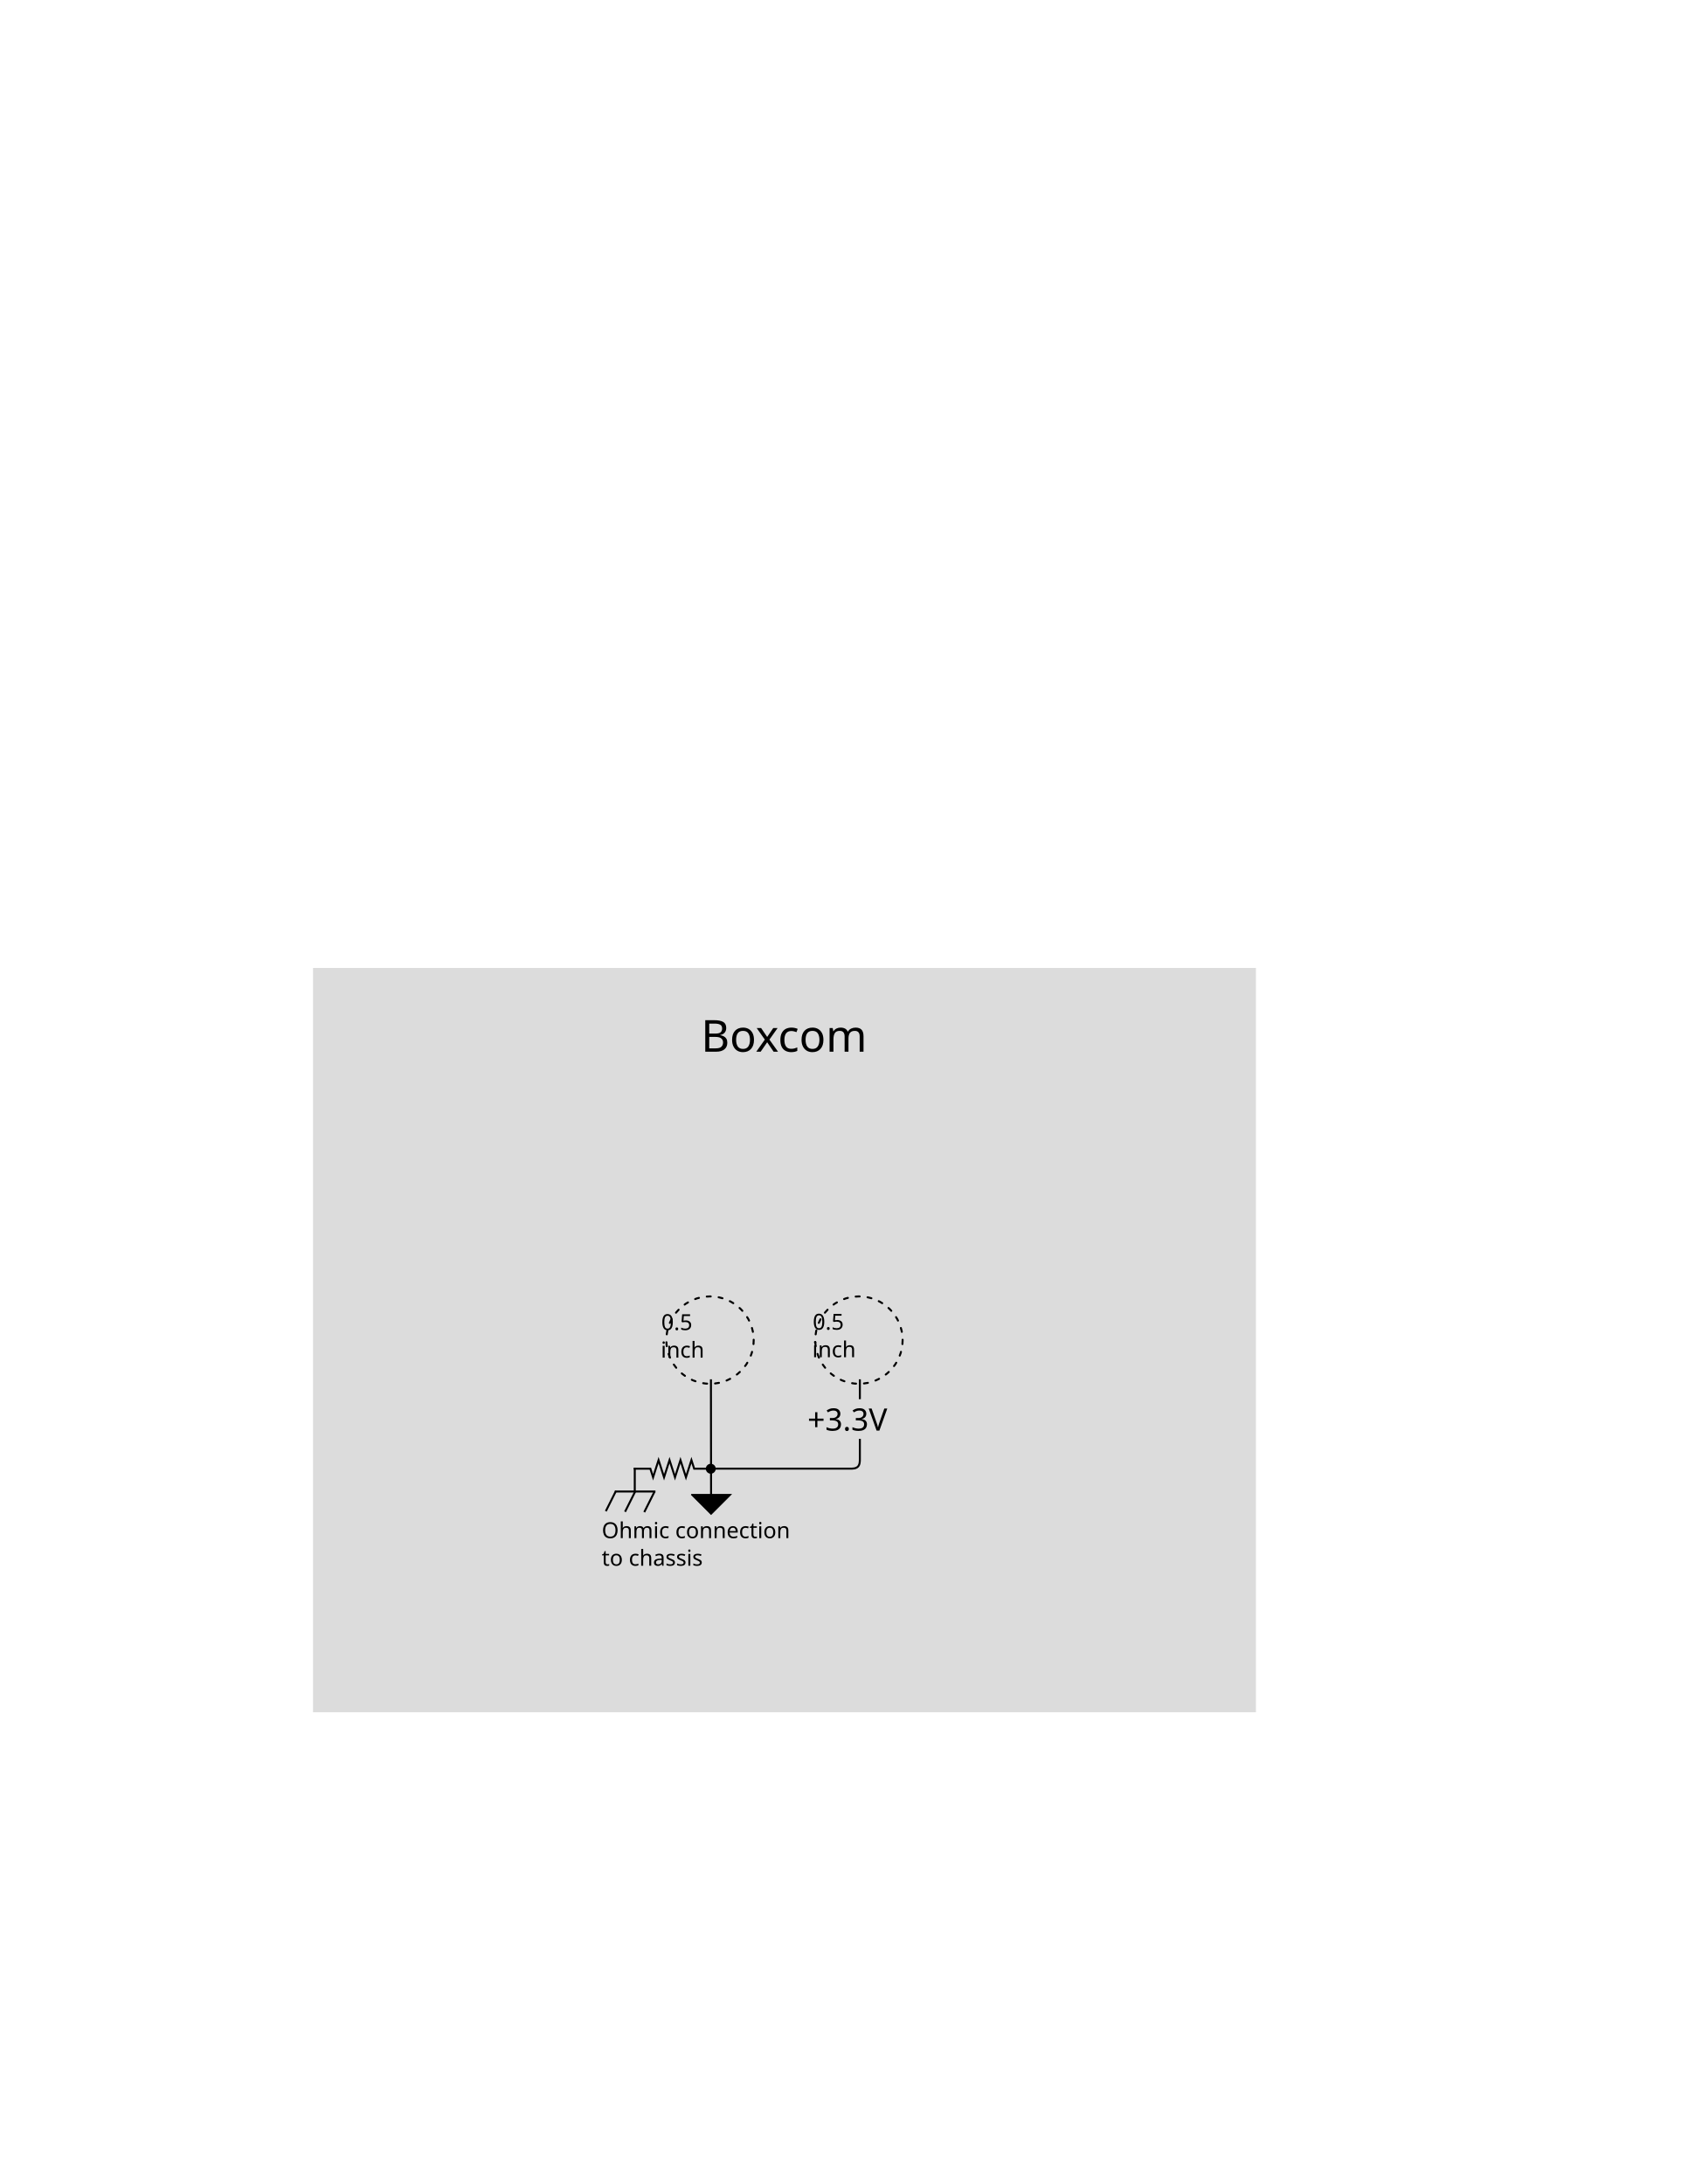
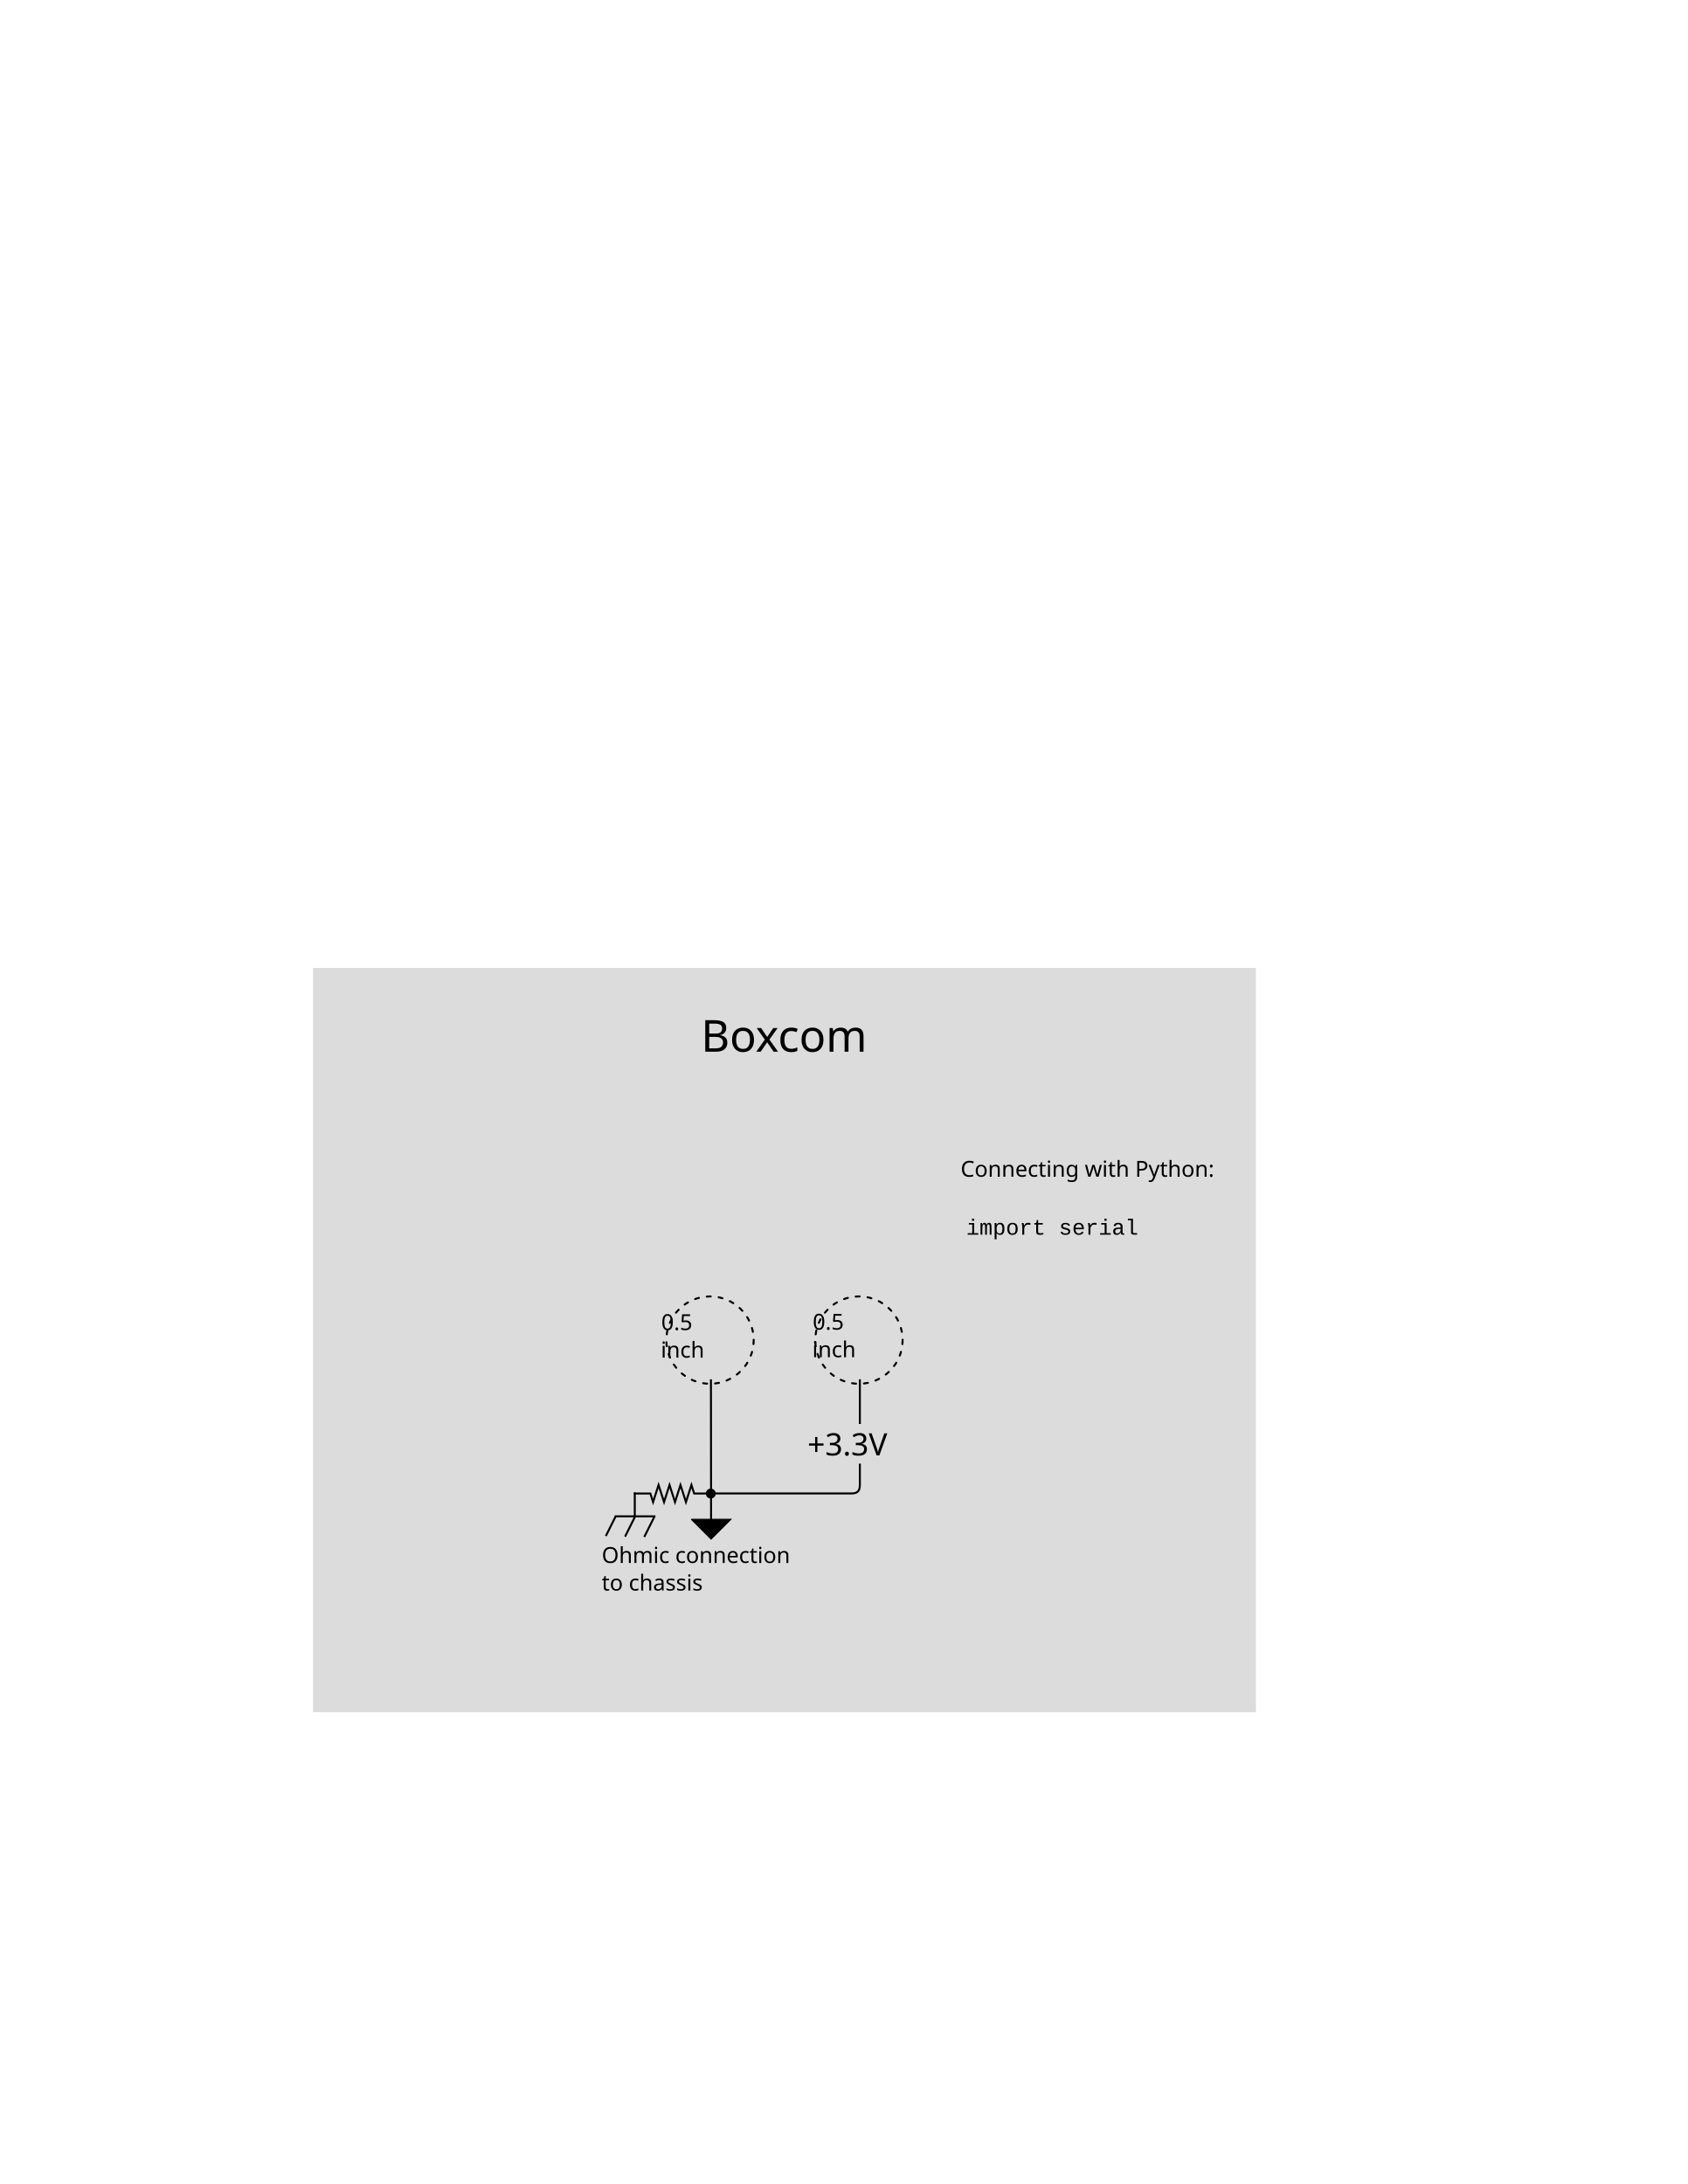
<svg xmlns="http://www.w3.org/2000/svg" xmlns:ns1="http://www.openswatchbook.org/uri/2009/osb" xmlns:xlink="http://www.w3.org/1999/xlink" width="765" height="990" id="svg2" version="1.1">
  <defs id="defs4">
    <linearGradient id="linearGradient3776" ns1:paint="gradient">
      <stop style="stop-color:#0000ff;stop-opacity:1;" offset="0" id="stop3778" />
      <stop style="stop-color:#0000ff;stop-opacity:0;" offset="1" id="stop3780" />
    </linearGradient>
    <marker style="overflow:visible" id="Arrow2Mend-1" refX="0" refY="0" orient="auto">
      <path transform="scale(-0.6,-0.6)" d="M 8.719,4.034 -2.207,0.016 8.719,-4.002 c -1.745,2.372 -1.735,5.617 -6e-7,8.035 z" style="fill-rule:evenodd;stroke-width:0.625;stroke-linejoin:round" id="path8747-3" />
    </marker>
    <marker style="overflow:visible" id="Arrow2Mstart-20" refX="0" refY="0" orient="auto">
      <path transform="scale(0.6,0.6)" d="M 8.719,4.034 -2.207,0.016 8.719,-4.002 c -1.745,2.372 -1.735,5.617 -6e-7,8.035 z" style="fill-rule:evenodd;stroke-width:0.625;stroke-linejoin:round" id="path8744-68" />
    </marker>
    <marker style="overflow:visible" id="Arrow2Mend-7" refX="0" refY="0" orient="auto">
      <path transform="scale(-0.6,-0.6)" d="M 8.719,4.034 -2.207,0.016 8.719,-4.002 c -1.745,2.372 -1.735,5.617 -6e-7,8.035 z" style="fill-rule:evenodd;stroke-width:0.625;stroke-linejoin:round" id="path8747-4" />
    </marker>
    <marker style="overflow:visible" id="Arrow2Mstart-62" refX="0" refY="0" orient="auto">
      <path transform="scale(0.6,0.6)" d="M 8.719,4.034 -2.207,0.016 8.719,-4.002 c -1.745,2.372 -1.735,5.617 -6e-7,8.035 z" style="fill-rule:evenodd;stroke-width:0.625;stroke-linejoin:round" id="path8744-38" />
    </marker>
    <marker style="overflow:visible" id="Arrow2Mend-49" refX="0" refY="0" orient="auto">
      <path transform="scale(-0.6,-0.6)" d="M 8.719,4.034 -2.207,0.016 8.719,-4.002 c -1.745,2.372 -1.735,5.617 -6e-7,8.035 z" style="fill-rule:evenodd;stroke-width:0.625;stroke-linejoin:round" id="path8747-8" />
    </marker>
    <marker style="overflow:visible" id="Arrow2Mstart-7" refX="0" refY="0" orient="auto">
      <path transform="scale(0.6,0.6)" d="M 8.719,4.034 -2.207,0.016 8.719,-4.002 c -1.745,2.372 -1.735,5.617 -6e-7,8.035 z" style="fill-rule:evenodd;stroke-width:0.625;stroke-linejoin:round" id="path8744-6" />
    </marker>
    <marker style="overflow:visible" id="Arrow2Mstart-2" refX="0" refY="0" orient="auto">
      <path transform="scale(0.6,0.6)" d="M 8.719,4.034 -2.207,0.016 8.719,-4.002 c -1.745,2.372 -1.735,5.617 -6e-7,8.035 z" style="fill-rule:evenodd;stroke-width:0.625;stroke-linejoin:round" id="path8744-7" />
    </marker>
    <marker style="overflow:visible" id="Arrow2Mend-9" refX="0" refY="0" orient="auto">
      <path transform="scale(-0.6,-0.6)" d="M 8.719,4.034 -2.207,0.016 8.719,-4.002 c -1.745,2.372 -1.735,5.617 -6e-7,8.035 z" style="fill-rule:evenodd;stroke-width:0.625;stroke-linejoin:round" id="path8747-73" />
    </marker>
    <marker style="overflow:visible" id="Arrow2Mstart-8" refX="0" refY="0" orient="auto">
      <path transform="scale(0.6,0.6)" d="M 8.719,4.034 -2.207,0.016 8.719,-4.002 c -1.745,2.372 -1.735,5.617 -6e-7,8.035 z" style="fill-rule:evenodd;stroke-width:0.625;stroke-linejoin:round" id="path8744-94" />
    </marker>
    <marker style="overflow:visible" id="Arrow2Mend-4" refX="0" refY="0" orient="auto">
      <path transform="scale(-0.6,-0.6)" d="M 8.719,4.034 -2.207,0.016 8.719,-4.002 c -1.745,2.372 -1.735,5.617 -6e-7,8.035 z" style="fill-rule:evenodd;stroke-width:0.625;stroke-linejoin:round" id="path8747-0" />
    </marker>
    <marker style="overflow:visible" id="Arrow2Mstart-6" refX="0" refY="0" orient="auto">
      <path transform="scale(0.6,0.6)" d="M 8.719,4.034 -2.207,0.016 8.719,-4.002 c -1.745,2.372 -1.735,5.617 -6e-7,8.035 z" style="fill-rule:evenodd;stroke-width:0.625;stroke-linejoin:round" id="path8744-9" />
    </marker>
    <marker style="overflow:visible" id="Arrow2Mend-2" refX="0" refY="0" orient="auto">
      <path transform="scale(-0.6,-0.6)" d="M 8.719,4.034 -2.207,0.016 8.719,-4.002 c -1.745,2.372 -1.735,5.617 -6e-7,8.035 z" style="fill-rule:evenodd;stroke-width:0.625;stroke-linejoin:round" id="path8747-9" />
    </marker>
    <marker style="overflow:visible" id="Arrow2Mstart-19" refX="0" refY="0" orient="auto">
      <path transform="scale(0.6,0.6)" d="M 8.719,4.034 -2.207,0.016 8.719,-4.002 c -1.745,2.372 -1.735,5.617 -6e-7,8.035 z" style="fill-rule:evenodd;stroke-width:0.625;stroke-linejoin:round" id="path8744-3" />
    </marker>
    <marker style="overflow:visible" id="Arrow2Mend-0" refX="0" refY="0" orient="auto">
      <path transform="scale(-0.6,-0.6)" d="M 8.719,4.034 -2.207,0.016 8.719,-4.002 c -1.745,2.372 -1.735,5.617 -6e-7,8.035 z" style="fill-rule:evenodd;stroke-width:0.625;stroke-linejoin:round" id="path8747-7" />
    </marker>
    <marker style="overflow:visible" id="Arrow2Mstart-1" refX="0" refY="0" orient="auto">
      <path transform="scale(0.6,0.6)" d="M 8.719,4.034 -2.207,0.016 8.719,-4.002 c -1.745,2.372 -1.735,5.617 -6e-7,8.035 z" style="fill-rule:evenodd;stroke-width:0.625;stroke-linejoin:round" id="path8744-4" />
    </marker>
    <linearGradient id="linearGradient3776-2" ns1:paint="gradient">
      <stop style="stop-color:#0000ff;stop-opacity:1;" offset="0" id="stop3778-4" />
      <stop style="stop-color:#0000ff;stop-opacity:0;" offset="1" id="stop3780-154" />
    </linearGradient>
    <linearGradient id="linearGradient3776-3" ns1:paint="gradient">
      <stop style="stop-color:#0000ff;stop-opacity:1;" offset="0" id="stop3778-2" />
      <stop style="stop-color:#0000ff;stop-opacity:0;" offset="1" id="stop3780-15" />
    </linearGradient>
    <linearGradient ns1:paint="gradient" id="linearGradient3776-8">
      <stop id="stop3778-6" offset="0" style="stop-color:#0000ff;stop-opacity:1;" />
      <stop id="stop3780-4" offset="1" style="stop-color:#0000ff;stop-opacity:0;" />
    </linearGradient>
    <linearGradient ns1:paint="gradient" id="linearGradient3776-6">
      <stop id="stop3778-1" offset="0" style="stop-color:#0000ff;stop-opacity:1;" />
      <stop id="stop3780-1-1" offset="1" style="stop-color:#0000ff;stop-opacity:0;" />
    </linearGradient>
    <linearGradient id="linearGradient4525">
      <stop id="stop4549" offset="0" style="stop-color:#e5e5e5;stop-opacity:0.81;" />
      <stop style="stop-color:#e5e5e5;stop-opacity:0.714;" offset="0.008" id="stop4563" />
      <stop style="stop-color:#e5e5e5;stop-opacity:0.714;" offset="0.016" id="stop4561" />
      <stop style="stop-color:#e5e5e5;stop-opacity:0.71;" offset="0.031" id="stop4559" />
      <stop style="stop-color:#e5e5e5;stop-opacity:0.702;" offset="0.062" id="stop4557" />
      <stop id="stop4547" offset="0.125" style="stop-color:#e5e5e5;stop-opacity:0.686;" />
      <stop id="stop4545" offset="0.25" style="stop-color:#e5e5e5;stop-opacity:0.624;" />
      <stop style="stop-color:#e5e5e5;stop-opacity:0.498;" offset="0.5" id="stop4533" />
      <stop id="stop4543" offset="0.75" style="stop-color:#e5e5e5;stop-opacity:0.247;" />
      <stop style="stop-color:#e5e5e5;stop-opacity:0.122;" offset="0.875" id="stop4555" />
      <stop id="stop4529" offset="1" style="stop-color:#e5e5e5;stop-opacity:0;" />
    </linearGradient>
    <linearGradient id="linearGradient4573">
      <stop id="stop4575" offset="0" style="stop-color:#000000;stop-opacity:1;" />
      <stop id="stop4577" offset="1" style="stop-color:#000000;stop-opacity:0;" />
    </linearGradient>
    <linearGradient id="linearGradient4581">
      <stop id="stop4583" offset="0" style="stop-color:#000000;stop-opacity:1;" />
      <stop style="stop-color:#aeaeae;stop-opacity:1;" offset="0.5" id="stop4603" />
      <stop id="stop4585" offset="1" style="stop-color:#000000;stop-opacity:0;" />
    </linearGradient>
    <linearGradient id="linearGradient4573-6">
      <stop id="stop4575-7" offset="0" style="stop-color:#000000;stop-opacity:1;" />
      <stop id="stop4577-1" offset="1" style="stop-color:#000000;stop-opacity:0;" />
    </linearGradient>
    <linearGradient id="linearGradient6032">
      <stop id="stop6034" offset="0" style="stop-color:#000000;stop-opacity:1;" />
      <stop id="stop6036" offset="1" style="stop-color:#000000;stop-opacity:0;" />
    </linearGradient>
    <linearGradient id="linearGradient4573-7">
      <stop id="stop4575-2" offset="0" style="stop-color:#000000;stop-opacity:1;" />
      <stop id="stop4577-13" offset="1" style="stop-color:#000000;stop-opacity:0;" />
    </linearGradient>
    <linearGradient id="linearGradient6089">
      <stop id="stop6091" offset="0" style="stop-color:#000000;stop-opacity:1;" />
      <stop id="stop6093" offset="1" style="stop-color:#000000;stop-opacity:0;" />
    </linearGradient>
    <linearGradient xlink:href="#linearGradient4573" id="linearGradient6143" gradientUnits="userSpaceOnUse" gradientTransform="translate(0.1630449,-9.236877)" spreadMethod="reflect" x1="292.421" y1="681.497" x2="314.922" y2="681.497" />
    <linearGradient xlink:href="#linearGradient4573" id="linearGradient6145" gradientUnits="userSpaceOnUse" gradientTransform="matrix(0.1975479,0,0,5.064887,599.1358,-3617.191)" x1="292.425" y1="654.182" x2="314.95" y2="654.182" />
    <linearGradient xlink:href="#linearGradient4573-7" id="linearGradient6147" gradientUnits="userSpaceOnUse" gradientTransform="translate(0.1630449,-9.236877)" spreadMethod="reflect" x1="292.421" y1="681.497" x2="314.922" y2="681.497" />
    <linearGradient xlink:href="#linearGradient4573-7" id="linearGradient6149" gradientUnits="userSpaceOnUse" gradientTransform="matrix(0.1975479,0,0,5.064887,599.1358,-3617.191)" x1="292.425" y1="654.182" x2="314.95" y2="654.182" />
    <linearGradient ns1:paint="gradient" id="linearGradient3776-4">
      <stop id="stop3778-9" offset="0" style="stop-color:#0000ff;stop-opacity:1;" />
      <stop id="stop3780-47" offset="1" style="stop-color:#0000ff;stop-opacity:0;" />
    </linearGradient>
    <linearGradient id="linearGradient3776-0" ns1:paint="gradient">
      <stop style="stop-color:#0000ff;stop-opacity:1;" offset="0" id="stop3778-3" />
      <stop style="stop-color:#0000ff;stop-opacity:0;" offset="1" id="stop3780-8" />
    </linearGradient>
    <linearGradient ns1:paint="gradient" id="linearGradient3776-1">
      <stop id="stop3778-7" offset="0" style="stop-color:#0000ff;stop-opacity:1;" />
      <stop id="stop3780-1" offset="1" style="stop-color:#0000ff;stop-opacity:0;" />
    </linearGradient>
    <linearGradient ns1:paint="gradient" id="linearGradient3776-37">
      <stop id="stop3778-21" offset="0" style="stop-color:#0000ff;stop-opacity:1;" />
      <stop id="stop3780-2" offset="1" style="stop-color:#0000ff;stop-opacity:0;" />
    </linearGradient>
    <marker style="overflow:visible" id="Arrow2Mstart" refX="0" refY="0" orient="auto">
      <path transform="scale(0.6,0.6)" d="M 8.719,4.034 -2.207,0.016 8.719,-4.002 c -1.745,2.372 -1.735,5.617 -6e-7,8.035 z" style="fill-rule:evenodd;stroke-width:0.625;stroke-linejoin:round" id="path8744" />
    </marker>
    <marker style="overflow:visible" id="Arrow1Lstart" refX="0" refY="0" orient="auto">
      <path transform="matrix(0.8,0,0,0.8,10,0)" style="fill-rule:evenodd;stroke:#000000;stroke-width:1pt" d="M 0,0 5,-5 -12.5,0 5,5 0,0 z" id="path8720" />
    </marker>
    <marker style="overflow:visible" id="Arrow2Sstart" refX="0" refY="0" orient="auto">
      <path transform="matrix(0.3,0,0,0.3,-0.69,0)" d="M 8.719,4.034 -2.207,0.016 8.719,-4.002 c -1.745,2.372 -1.735,5.617 -6e-7,8.035 z" style="fill-rule:evenodd;stroke-width:0.625;stroke-linejoin:round" id="path8750" />
    </marker>
    <marker style="overflow:visible" id="Arrow2Mend" refX="0" refY="0" orient="auto">
      <path transform="scale(-0.6,-0.6)" d="M 8.719,4.034 -2.207,0.016 8.719,-4.002 c -1.745,2.372 -1.735,5.617 -6e-7,8.035 z" style="fill-rule:evenodd;stroke-width:0.625;stroke-linejoin:round" id="path8747" />
    </marker>
    <marker style="overflow:visible" id="Arrow2Mend-1-0" refX="0" refY="0" orient="auto">
      <path transform="scale(-0.6,-0.6)" d="M 8.719,4.034 -2.207,0.016 8.719,-4.002 c -1.745,2.372 -1.735,5.617 -6e-7,8.035 z" style="fill-rule:evenodd;stroke-width:0.625;stroke-linejoin:round" id="path8747-3-4" />
    </marker>
    <marker style="overflow:visible" id="Arrow2Mstart-20-6" refX="0" refY="0" orient="auto">
      <path transform="scale(0.6,0.6)" d="M 8.719,4.034 -2.207,0.016 8.719,-4.002 c -1.745,2.372 -1.735,5.617 -6e-7,8.035 z" style="fill-rule:evenodd;stroke-width:0.625;stroke-linejoin:round" id="path8744-68-6" />
    </marker>
    <marker style="overflow:visible" id="Arrow2Mend-7-9" refX="0" refY="0" orient="auto">
      <path transform="scale(-0.6,-0.6)" d="M 8.719,4.034 -2.207,0.016 8.719,-4.002 c -1.745,2.372 -1.735,5.617 -6e-7,8.035 z" style="fill-rule:evenodd;stroke-width:0.625;stroke-linejoin:round" id="path8747-4-8" />
    </marker>
    <marker style="overflow:visible" id="Arrow2Mstart-62-2" refX="0" refY="0" orient="auto">
      <path transform="scale(0.6,0.6)" d="M 8.719,4.034 -2.207,0.016 8.719,-4.002 c -1.745,2.372 -1.735,5.617 -6e-7,8.035 z" style="fill-rule:evenodd;stroke-width:0.625;stroke-linejoin:round" id="path8744-38-6" />
    </marker>
    <marker style="overflow:visible" id="Arrow2Mend-49-9" refX="0" refY="0" orient="auto">
      <path transform="scale(-0.6,-0.6)" d="M 8.719,4.034 -2.207,0.016 8.719,-4.002 c -1.745,2.372 -1.735,5.617 -6e-7,8.035 z" style="fill-rule:evenodd;stroke-width:0.625;stroke-linejoin:round" id="path8747-8-2" />
    </marker>
    <marker style="overflow:visible" id="Arrow2Mstart-7-6" refX="0" refY="0" orient="auto">
      <path transform="scale(0.6,0.6)" d="M 8.719,4.034 -2.207,0.016 8.719,-4.002 c -1.745,2.372 -1.735,5.617 -6e-7,8.035 z" style="fill-rule:evenodd;stroke-width:0.625;stroke-linejoin:round" id="path8744-6-7" />
    </marker>
    <marker style="overflow:visible" id="Arrow2Mstart-2-5" refX="0" refY="0" orient="auto">
      <path transform="scale(0.6,0.6)" d="M 8.719,4.034 -2.207,0.016 8.719,-4.002 c -1.745,2.372 -1.735,5.617 -6e-7,8.035 z" style="fill-rule:evenodd;stroke-width:0.625;stroke-linejoin:round" id="path8744-7-9" />
    </marker>
    <marker style="overflow:visible" id="Arrow2Mend-9-7" refX="0" refY="0" orient="auto">
      <path transform="scale(-0.6,-0.6)" d="M 8.719,4.034 -2.207,0.016 8.719,-4.002 c -1.745,2.372 -1.735,5.617 -6e-7,8.035 z" style="fill-rule:evenodd;stroke-width:0.625;stroke-linejoin:round" id="path8747-73-3" />
    </marker>
    <marker style="overflow:visible" id="Arrow2Mstart-8-8" refX="0" refY="0" orient="auto">
      <path transform="scale(0.6,0.6)" d="M 8.719,4.034 -2.207,0.016 8.719,-4.002 c -1.745,2.372 -1.735,5.617 -6e-7,8.035 z" style="fill-rule:evenodd;stroke-width:0.625;stroke-linejoin:round" id="path8744-94-2" />
    </marker>
    <marker style="overflow:visible" id="Arrow2Mend-4-2" refX="0" refY="0" orient="auto">
      <path transform="scale(-0.6,-0.6)" d="M 8.719,4.034 -2.207,0.016 8.719,-4.002 c -1.745,2.372 -1.735,5.617 -6e-7,8.035 z" style="fill-rule:evenodd;stroke-width:0.625;stroke-linejoin:round" id="path8747-0-5" />
    </marker>
    <marker style="overflow:visible" id="Arrow2Mstart-6-0" refX="0" refY="0" orient="auto">
      <path transform="scale(0.6,0.6)" d="M 8.719,4.034 -2.207,0.016 8.719,-4.002 c -1.745,2.372 -1.735,5.617 -6e-7,8.035 z" style="fill-rule:evenodd;stroke-width:0.625;stroke-linejoin:round" id="path8744-9-6" />
    </marker>
    <marker style="overflow:visible" id="Arrow2Mend-2-3" refX="0" refY="0" orient="auto">
      <path transform="scale(-0.6,-0.6)" d="M 8.719,4.034 -2.207,0.016 8.719,-4.002 c -1.745,2.372 -1.735,5.617 -6e-7,8.035 z" style="fill-rule:evenodd;stroke-width:0.625;stroke-linejoin:round" id="path8747-9-4" />
    </marker>
    <marker style="overflow:visible" id="Arrow2Mstart-19-2" refX="0" refY="0" orient="auto">
      <path transform="scale(0.6,0.6)" d="M 8.719,4.034 -2.207,0.016 8.719,-4.002 c -1.745,2.372 -1.735,5.617 -6e-7,8.035 z" style="fill-rule:evenodd;stroke-width:0.625;stroke-linejoin:round" id="path8744-3-8" />
    </marker>
    <marker style="overflow:visible" id="Arrow2Mend-0-0" refX="0" refY="0" orient="auto">
      <path transform="scale(-0.6,-0.6)" d="M 8.719,4.034 -2.207,0.016 8.719,-4.002 c -1.745,2.372 -1.735,5.617 -6e-7,8.035 z" style="fill-rule:evenodd;stroke-width:0.625;stroke-linejoin:round" id="path8747-7-9" />
    </marker>
    <marker style="overflow:visible" id="Arrow2Mstart-1-8" refX="0" refY="0" orient="auto">
      <path transform="scale(0.6,0.6)" d="M 8.719,4.034 -2.207,0.016 8.719,-4.002 c -1.745,2.372 -1.735,5.617 -6e-7,8.035 z" style="fill-rule:evenodd;stroke-width:0.625;stroke-linejoin:round" id="path8744-4-0" />
    </marker>
    <linearGradient id="linearGradient3776-2-3" ns1:paint="gradient">
      <stop style="stop-color:#0000ff;stop-opacity:1;" offset="0" id="stop3778-4-4" />
      <stop style="stop-color:#0000ff;stop-opacity:0;" offset="1" id="stop3780-154-5" />
    </linearGradient>
    <linearGradient id="linearGradient3776-3-3" ns1:paint="gradient">
      <stop style="stop-color:#0000ff;stop-opacity:1;" offset="0" id="stop3778-2-9" />
      <stop style="stop-color:#0000ff;stop-opacity:0;" offset="1" id="stop3780-15-7" />
    </linearGradient>
    <linearGradient ns1:paint="gradient" id="linearGradient3776-8-2">
      <stop id="stop3778-6-5" offset="0" style="stop-color:#0000ff;stop-opacity:1;" />
      <stop id="stop3780-4-2" offset="1" style="stop-color:#0000ff;stop-opacity:0;" />
    </linearGradient>
    <linearGradient ns1:paint="gradient" id="linearGradient3776-6-3">
      <stop id="stop3778-1-4" offset="0" style="stop-color:#0000ff;stop-opacity:1;" />
      <stop id="stop3780-1-1-3" offset="1" style="stop-color:#0000ff;stop-opacity:0;" />
    </linearGradient>
    <linearGradient id="linearGradient4525-1">
      <stop id="stop4549-1" offset="0" style="stop-color:#e5e5e5;stop-opacity:0.81;" />
      <stop style="stop-color:#e5e5e5;stop-opacity:0.714;" offset="0.008" id="stop4563-4" />
      <stop style="stop-color:#e5e5e5;stop-opacity:0.714;" offset="0.016" id="stop4561-0" />
      <stop style="stop-color:#e5e5e5;stop-opacity:0.71;" offset="0.031" id="stop4559-5" />
      <stop style="stop-color:#e5e5e5;stop-opacity:0.702;" offset="0.062" id="stop4557-5" />
      <stop id="stop4547-2" offset="0.125" style="stop-color:#e5e5e5;stop-opacity:0.686;" />
      <stop id="stop4545-9" offset="0.25" style="stop-color:#e5e5e5;stop-opacity:0.624;" />
      <stop style="stop-color:#e5e5e5;stop-opacity:0.498;" offset="0.5" id="stop4533-0" />
      <stop id="stop4543-3" offset="0.75" style="stop-color:#e5e5e5;stop-opacity:0.247;" />
      <stop style="stop-color:#e5e5e5;stop-opacity:0.122;" offset="0.875" id="stop4555-8" />
      <stop id="stop4529-9" offset="1" style="stop-color:#e5e5e5;stop-opacity:0;" />
    </linearGradient>
    <linearGradient id="linearGradient4573-3">
      <stop id="stop4575-5" offset="0" style="stop-color:#000000;stop-opacity:1;" />
      <stop id="stop4577-3" offset="1" style="stop-color:#000000;stop-opacity:0;" />
    </linearGradient>
    <linearGradient id="linearGradient4581-3">
      <stop id="stop4583-3" offset="0" style="stop-color:#000000;stop-opacity:1;" />
      <stop style="stop-color:#aeaeae;stop-opacity:1;" offset="0.5" id="stop4603-7" />
      <stop id="stop4585-6" offset="1" style="stop-color:#000000;stop-opacity:0;" />
    </linearGradient>
    <linearGradient id="linearGradient4573-6-9">
      <stop id="stop4575-7-1" offset="0" style="stop-color:#000000;stop-opacity:1;" />
      <stop id="stop4577-1-1" offset="1" style="stop-color:#000000;stop-opacity:0;" />
    </linearGradient>
    <linearGradient id="linearGradient6032-5">
      <stop id="stop6034-3" offset="0" style="stop-color:#000000;stop-opacity:1;" />
      <stop id="stop6036-9" offset="1" style="stop-color:#000000;stop-opacity:0;" />
    </linearGradient>
    <linearGradient id="linearGradient4573-7-1">
      <stop id="stop4575-2-8" offset="0" style="stop-color:#000000;stop-opacity:1;" />
      <stop id="stop4577-13-9" offset="1" style="stop-color:#000000;stop-opacity:0;" />
    </linearGradient>
    <linearGradient id="linearGradient6089-0">
      <stop id="stop6091-6" offset="0" style="stop-color:#000000;stop-opacity:1;" />
      <stop id="stop6093-4" offset="1" style="stop-color:#000000;stop-opacity:0;" />
    </linearGradient>
    <linearGradient xlink:href="#linearGradient4573-3" id="linearGradient6143-9" gradientUnits="userSpaceOnUse" gradientTransform="translate(0.1630449,-9.236877)" spreadMethod="reflect" x1="292.421" y1="681.497" x2="314.922" y2="681.497" />
    <linearGradient xlink:href="#linearGradient4573-3" id="linearGradient6145-7" gradientUnits="userSpaceOnUse" gradientTransform="matrix(0.1975479,0,0,5.064887,599.1358,-3617.191)" x1="292.425" y1="654.182" x2="314.95" y2="654.182" />
    <linearGradient xlink:href="#linearGradient4573-7-1" id="linearGradient6147-1" gradientUnits="userSpaceOnUse" gradientTransform="translate(0.1630449,-9.236877)" spreadMethod="reflect" x1="292.421" y1="681.497" x2="314.922" y2="681.497" />
    <linearGradient xlink:href="#linearGradient4573-7-1" id="linearGradient6149-3" gradientUnits="userSpaceOnUse" gradientTransform="matrix(0.1975479,0,0,5.064887,599.1358,-3617.191)" x1="292.425" y1="654.182" x2="314.95" y2="654.182" />
    <linearGradient ns1:paint="gradient" id="linearGradient3776-4-1">
      <stop id="stop3778-9-0" offset="0" style="stop-color:#0000ff;stop-opacity:1;" />
      <stop id="stop3780-47-0" offset="1" style="stop-color:#0000ff;stop-opacity:0;" />
    </linearGradient>
    <linearGradient id="linearGradient3776-0-1" ns1:paint="gradient">
      <stop style="stop-color:#0000ff;stop-opacity:1;" offset="0" id="stop3778-3-0" />
      <stop style="stop-color:#0000ff;stop-opacity:0;" offset="1" id="stop3780-8-6" />
    </linearGradient>
    <linearGradient ns1:paint="gradient" id="linearGradient3776-1-7">
      <stop id="stop3778-7-3" offset="0" style="stop-color:#0000ff;stop-opacity:1;" />
      <stop id="stop3780-1-8" offset="1" style="stop-color:#0000ff;stop-opacity:0;" />
    </linearGradient>
    <linearGradient ns1:paint="gradient" id="linearGradient3776-47">
      <stop id="stop3778-65" offset="0" style="stop-color:#0000ff;stop-opacity:1;" />
      <stop id="stop3780-10" offset="1" style="stop-color:#0000ff;stop-opacity:0;" />
    </linearGradient>
    <marker style="overflow:visible" id="Arrow2Mstart-0" refX="0" refY="0" orient="auto">
      <path transform="scale(0.6,0.6)" d="M 8.719,4.034 -2.207,0.016 8.719,-4.002 c -1.745,2.372 -1.735,5.617 -6e-7,8.035 z" style="fill-rule:evenodd;stroke-width:0.625;stroke-linejoin:round" id="path8744-1" />
    </marker>
    <marker style="overflow:visible" id="Arrow1Lstart-8" refX="0" refY="0" orient="auto">
      <path transform="matrix(0.8,0,0,0.8,10,0)" style="fill-rule:evenodd;stroke:#000000;stroke-width:1pt" d="M 0,0 5,-5 -12.5,0 5,5 0,0 z" id="path8720-0" />
    </marker>
    <marker style="overflow:visible" id="Arrow2Sstart-5" refX="0" refY="0" orient="auto">
      <path transform="matrix(0.3,0,0,0.3,-0.69,0)" d="M 8.719,4.034 -2.207,0.016 8.719,-4.002 c -1.745,2.372 -1.735,5.617 -6e-7,8.035 z" style="fill-rule:evenodd;stroke-width:0.625;stroke-linejoin:round" id="path8750-1" />
    </marker>
    <marker style="overflow:visible" id="Arrow2Mend-8" refX="0" refY="0" orient="auto">
      <path transform="scale(-0.6,-0.6)" d="M 8.719,4.034 -2.207,0.016 8.719,-4.002 c -1.745,2.372 -1.735,5.617 -6e-7,8.035 z" style="fill-rule:evenodd;stroke-width:0.625;stroke-linejoin:round" id="path8747-32" />
    </marker>
    <marker orient="auto" refY="0" refX="0" id="Arrow2Mstart-5" style="overflow:visible">
      <path id="path8744-70" style="fill-rule:evenodd;stroke-width:0.625;stroke-linejoin:round" d="M 8.719,4.034 -2.207,0.016 8.719,-4.002 c -1.745,2.372 -1.735,5.617 -6e-7,8.035 z" transform="scale(0.6,0.6)" />
    </marker>
    <marker orient="auto" refY="0" refX="0" id="Arrow2Mend-75" style="overflow:visible">
      <path id="path8747-06" style="fill-rule:evenodd;stroke-width:0.625;stroke-linejoin:round" d="M 8.719,4.034 -2.207,0.016 8.719,-4.002 c -1.745,2.372 -1.735,5.617 -6e-7,8.035 z" transform="scale(-0.6,-0.6)" />
    </marker>
    <marker orient="auto" refY="0" refX="0" id="Arrow2Mstart-63" style="overflow:visible">
      <path id="path8744-48" style="fill-rule:evenodd;stroke-width:0.625;stroke-linejoin:round" d="M 8.719,4.034 -2.207,0.016 8.719,-4.002 c -1.745,2.372 -1.735,5.617 -6e-7,8.035 z" transform="scale(0.6,0.6)" />
    </marker>
    <marker orient="auto" refY="0" refX="0" id="Arrow2Mend-3" style="overflow:visible">
      <path id="path8747-97" style="fill-rule:evenodd;stroke-width:0.625;stroke-linejoin:round" d="M 8.719,4.034 -2.207,0.016 8.719,-4.002 c -1.745,2.372 -1.735,5.617 -6e-7,8.035 z" transform="scale(-0.6,-0.6)" />
    </marker>
    <marker style="overflow:visible" id="Arrow2Mend-9-5" refX="0" refY="0" orient="auto">
      <path transform="scale(-0.6,-0.6)" d="M 8.719,4.034 -2.207,0.016 8.719,-4.002 c -1.745,2.372 -1.735,5.617 -6e-7,8.035 z" style="fill-rule:evenodd;stroke-width:0.625;stroke-linejoin:round" id="path8747-4-4" />
    </marker>
    <marker style="overflow:visible" id="Arrow2Mstart-3" refX="0" refY="0" orient="auto">
      <path transform="scale(0.6,0.6)" d="M 8.719,4.034 -2.207,0.016 8.719,-4.002 c -1.745,2.372 -1.735,5.617 -6e-7,8.035 z" style="fill-rule:evenodd;stroke-width:0.625;stroke-linejoin:round" id="path8744-2" />
    </marker>
    <marker style="overflow:visible" id="Arrow2Mend-39" refX="0" refY="0" orient="auto">
      <path transform="scale(-0.6,-0.6)" d="M 8.719,4.034 -2.207,0.016 8.719,-4.002 c -1.745,2.372 -1.735,5.617 -6e-7,8.035 z" style="fill-rule:evenodd;stroke-width:0.625;stroke-linejoin:round" id="path8747-6" />
    </marker>
    <marker style="overflow:visible" id="Arrow2Mstart-85" refX="0" refY="0" orient="auto">
      <path transform="scale(0.6,0.6)" d="M 8.719,4.034 -2.207,0.016 8.719,-4.002 c -1.745,2.372 -1.735,5.617 -6e-7,8.035 z" style="fill-rule:evenodd;stroke-width:0.625;stroke-linejoin:round" id="path8744-44" />
    </marker>
    <linearGradient ns1:paint="gradient" id="linearGradient3776-80">
      <stop id="stop3778-8" offset="0" style="stop-color:#0000ff;stop-opacity:1;" />
      <stop id="stop3780-84" offset="1" style="stop-color:#0000ff;stop-opacity:0;" />
    </linearGradient>
    <marker style="overflow:visible" id="Arrow2Mstart-02" refX="0" refY="0" orient="auto">
      <path transform="scale(0.6,0.6)" d="M 8.719,4.034 -2.207,0.016 8.719,-4.002 c -1.745,2.372 -1.735,5.617 -6e-7,8.035 z" style="fill-rule:evenodd;stroke-width:0.625;stroke-linejoin:round" id="path8744-8" />
    </marker>
    <marker style="overflow:visible" id="Arrow2Mend-36" refX="0" refY="0" orient="auto">
      <path transform="scale(-0.6,-0.6)" d="M 8.719,4.034 -2.207,0.016 8.719,-4.002 c -1.745,2.372 -1.735,5.617 -6e-7,8.035 z" style="fill-rule:evenodd;stroke-width:0.625;stroke-linejoin:round" id="path8747-976" />
    </marker>
    <linearGradient ns1:paint="gradient" id="linearGradient3776-11">
      <stop id="stop3778-0" offset="0" style="stop-color:#0000ff;stop-opacity:1;" />
      <stop id="stop3780-16" offset="1" style="stop-color:#0000ff;stop-opacity:0;" />
    </linearGradient>
    <linearGradient ns1:paint="gradient" id="linearGradient3776-89">
      <stop id="stop3778-89" offset="0" style="stop-color:#0000ff;stop-opacity:1;" />
      <stop id="stop3780-46" offset="1" style="stop-color:#0000ff;stop-opacity:0;" />
    </linearGradient>
    <linearGradient ns1:paint="gradient" id="linearGradient3776-10">
      <stop id="stop3778-93" offset="0" style="stop-color:#0000ff;stop-opacity:1;" />
      <stop id="stop3780-3" offset="1" style="stop-color:#0000ff;stop-opacity:0;" />
    </linearGradient>
    <linearGradient ns1:paint="gradient" id="linearGradient3776-05">
      <stop id="stop3778-39" offset="0" style="stop-color:#0000ff;stop-opacity:1;" />
      <stop id="stop3780-9" offset="1" style="stop-color:#0000ff;stop-opacity:0;" />
    </linearGradient>
  </defs>
  <g id="layer1" transform="translate(-384.2788,558.3725)">
-     <g id="g4683">
+     <g id="g3444">
      <g transform="translate(-26.94158,112.4601)" id="g4396">
        <rect style="fill:#dcdcdc;fill-opacity:1;stroke:#000000;stroke-width:0;stroke-linecap:round;stroke-linejoin:round;stroke-miterlimit:4;stroke-opacity:1;stroke-dasharray:none" id="rect3840" width="427.377" height="337.377" x="553.09" y="-232.061" />
        <path style="color:#000000;fill:none;stroke:#000000;stroke-width:0.614;stroke-linecap:round;stroke-linejoin:round;stroke-miterlimit:4;stroke-opacity:1;stroke-dasharray:1.227, 2.455;stroke-dashoffset:0;marker:none;visibility:visible;display:inline;overflow:visible;enable-background:accumulate" id="path3846" d="m 117.438,481.049 c 0,7.456 -6.044,13.5 -13.5,13.5 -7.456,0 -13.5,-6.044 -13.5,-13.5 0,-7.456 6.044,-13.5 13.5,-13.5 7.456,0 13.5,6.044 13.5,13.5 z" transform="matrix(1.466667,0,0,1.466667,580.5861,-768.9104)" />
        <path style="color:#000000;fill:none;stroke:#000000;stroke-width:0.614;stroke-linecap:round;stroke-linejoin:round;stroke-miterlimit:4;stroke-opacity:1;stroke-dasharray:1.227, 2.455;stroke-dashoffset:0;marker:none;visibility:visible;display:inline;overflow:visible;enable-background:accumulate" id="path3846-2" d="m 117.438,481.049 c 0,7.456 -6.044,13.5 -13.5,13.5 -7.456,0 -13.5,-6.044 -13.5,-13.5 0,-7.456 6.044,-13.5 13.5,-13.5 7.456,0 13.5,6.044 13.5,13.5 z" transform="matrix(1.466667,0,0,1.466667,648.0861,-768.9104)" />
        <text xml:space="preserve" style="font-size:10px;font-style:normal;font-variant:normal;font-weight:normal;font-stretch:normal;text-align:center;line-height:125%;letter-spacing:0px;word-spacing:0px;text-anchor:middle;fill:#000000;fill-opacity:1;stroke:none;font-family:Sans;-inkscape-font-specification:Helvetica" x="732.293" y="-67.919" id="text4948">
          <tspan id="tspan4950" x="732.293" y="-67.919">0.5</tspan>
          <tspan x="732.293" y="-55.419" id="tspan4952">inch</tspan>
        </text>
        <text xml:space="preserve" style="font-size:10px;font-style:normal;font-variant:normal;font-weight:normal;font-stretch:normal;text-align:center;line-height:125%;letter-spacing:0px;word-spacing:0px;text-anchor:middle;fill:#000000;fill-opacity:1;stroke:none;font-family:Sans;-inkscape-font-specification:Helvetica" x="800.942" y="-68.098" id="text4948-7">
          <tspan id="tspan4950-9" x="800.942" y="-68.098">0.5</tspan>
          <tspan x="800.942" y="-55.598" id="tspan4952-3">inch</tspan>
        </text>
      </g>
-       <text id="text3298" y="90.112" x="750.25" style="font-size:14px;font-style:normal;font-variant:normal;font-weight:normal;font-stretch:normal;line-height:125%;letter-spacing:0px;word-spacing:0px;fill:#000000;fill-opacity:1;stroke:none;font-family:Sans;-inkscape-font-specification:Helvetica" xml:space="preserve">
-         <tspan y="90.112" x="750.25" id="tspan3300">+3.3V</tspan>
+       <path transform="matrix(0.8,0,0,0.8,493.6547,-401.3339)" d="m 268.221,649.985 a 2.25,2.25 0 1 1 -4.5,0 2.25,2.25 0 1 1 4.5,0 z" id="path4619" style="color:#000000;fill:#000000;fill-opacity:1;fill-rule:nonzero;stroke:#000000;stroke-width:1.125;stroke-linecap:round;stroke-linejoin:round;stroke-miterlimit:4;stroke-opacity:1;stroke-dasharray:none;stroke-dashoffset:0;marker:none;visibility:visible;display:inline;overflow:visible;enable-background:accumulate" />
+       <path id="path4541" d="m 706.5,118.612 63,0 c 0.635,0 1.275,0.005 1.901,-0.105 0.626,-0.109 1.25,-0.346 1.699,-0.795 0.449,-0.449 0.686,-1.073 0.795,-1.699 0.109,-0.626 0.105,-1.265 0.105,-1.901 l 0,-9" style="color:#000000;fill:none;stroke:#000000;stroke-width:0.9;stroke-linecap:butt;stroke-linejoin:miter;stroke-miterlimit:4;stroke-opacity:1;stroke-dasharray:none;stroke-dashoffset:0;marker:none;visibility:visible;display:inline;overflow:visible;enable-background:accumulate" />
+       <path id="path4673" d="m 671.98,118.166 0,10.8" style="color:#000000;fill:none;stroke:#000000;stroke-width:0.9;stroke-linecap:butt;stroke-linejoin:miter;stroke-miterlimit:4;stroke-opacity:1;stroke-dasharray:none;stroke-dashoffset:0;marker:none;visibility:visible;display:inline;overflow:visible;enable-background:accumulate" />
+       <text id="text3298" y="101.362" x="750.25" style="font-size:14px;font-style:normal;font-variant:normal;font-weight:normal;font-stretch:normal;line-height:125%;letter-spacing:0px;word-spacing:0px;fill:#000000;fill-opacity:1;stroke:none;font-family:Sans;-inkscape-font-specification:Helvetica" xml:space="preserve">
+         <tspan y="101.362" x="750.25" id="tspan3300">+3.3V</tspan>
      </text>
-       <path id="path3445" d="m 697.571,119.065 18,0 -9,9 -9,-9" style="color:#000000;fill:#000000;fill-opacity:1;stroke:#000000;stroke-width:0.45;stroke-linecap:butt;stroke-linejoin:miter;stroke-miterlimit:4;stroke-opacity:1;stroke-dasharray:none;stroke-dashoffset:0;marker:none;visibility:visible;display:inline;overflow:visible;enable-background:accumulate" />
-       <path id="path4505" d="m 706.571,119.461 -0.071,-52.599" style="color:#000000;fill:none;stroke:#000000;stroke-width:0.9;stroke-linecap:butt;stroke-linejoin:miter;stroke-miterlimit:4;stroke-opacity:1;stroke-dasharray:none;stroke-dashoffset:0;marker:none;visibility:visible;display:inline;overflow:visible;enable-background:accumulate" />
-       <path transform="translate(384.2788,-558.3725)" id="path4541" d="m 322.221,665.735 63,0 c 0.635,0 1.275,0.005 1.901,-0.105 0.626,-0.109 1.25,-0.346 1.699,-0.795 0.449,-0.449 0.686,-1.073 0.795,-1.699 0.109,-0.626 0.105,-1.265 0.105,-1.901 l 0,-9" style="color:#000000;fill:none;stroke:#000000;stroke-width:0.9;stroke-linecap:butt;stroke-linejoin:miter;stroke-miterlimit:4;stroke-opacity:1;stroke-dasharray:none;stroke-dashoffset:0;marker:none;visibility:visible;display:inline;overflow:visible;enable-background:accumulate" />
-       <path transform="translate(384.2788,-558.3725)" id="path4545" d="m 389.721,634.235 0,-9" style="color:#000000;fill:none;stroke:#000000;stroke-width:0.9;stroke-linecap:butt;stroke-linejoin:miter;stroke-miterlimit:4;stroke-opacity:1;stroke-dasharray:none;stroke-dashoffset:0;marker:none;visibility:visible;display:inline;overflow:visible;enable-background:accumulate" />
-       <polyline transform="matrix(0,-0.05172414,0.05172414,0,415.5101,406.0883)" id="polyline4572" style="fill:none;stroke:#000000;stroke-width:17.4;stroke-linecap:butt;stroke-linejoin:miter;stroke-miterlimit:4;stroke-dasharray:none" points="5775,4950 5775,5095 5700,5119 5850,5167 5700,5215 5850,5263 5700,5311 5850,5359 5700,5407 5850,5455 5775,5479 5775,5625 " />
-       <path transform="matrix(0.8,0,0,0.8,493.6547,-412.5839)" d="m 268.221,649.985 a 2.25,2.25 0 1 1 -4.5,0 2.25,2.25 0 1 1 4.5,0 z" id="path4619" style="color:#000000;fill:#000000;fill-opacity:1;fill-rule:nonzero;stroke:#000000;stroke-width:1.125;stroke-linecap:round;stroke-linejoin:round;stroke-miterlimit:4;stroke-opacity:1;stroke-dasharray:none;stroke-dashoffset:0;marker:none;visibility:visible;display:inline;overflow:visible;enable-background:accumulate" />
-       <g transform="matrix(1.184004,0,0,1.184004,-126.5801,-22.14941)" id="g4667">
+       <path id="path3445" d="m 697.571,130.315 18,0 -9,9 -9,-9" style="color:#000000;fill:#000000;fill-opacity:1;stroke:#000000;stroke-width:0.45;stroke-linecap:butt;stroke-linejoin:miter;stroke-miterlimit:4;stroke-opacity:1;stroke-dasharray:none;stroke-dashoffset:0;marker:none;visibility:visible;display:inline;overflow:visible;enable-background:accumulate" />
+       <path id="path4505" d="m 706.571,130.711 -0.071,-63.849" style="color:#000000;fill:none;stroke:#000000;stroke-width:0.9;stroke-linecap:butt;stroke-linejoin:miter;stroke-miterlimit:4;stroke-opacity:1;stroke-dasharray:none;stroke-dashoffset:0;marker:none;visibility:visible;display:inline;overflow:visible;enable-background:accumulate" />
+       <path id="path4545" d="m 774,87.112 0,-20.25" style="color:#000000;fill:none;stroke:#000000;stroke-width:0.9;stroke-linecap:butt;stroke-linejoin:miter;stroke-miterlimit:4;stroke-opacity:1;stroke-dasharray:none;stroke-dashoffset:0;marker:none;visibility:visible;display:inline;overflow:visible;enable-background:accumulate" />
+       <polyline transform="matrix(0,-0.05172414,0.05172414,0,415.5101,417.3383)" id="polyline4572" style="fill:none;stroke:#000000;stroke-width:17.4;stroke-linecap:butt;stroke-linejoin:miter;stroke-miterlimit:4;stroke-dasharray:none" points="5775,4950 5775,5095 5700,5119 5850,5167 5700,5215 5850,5263 5700,5311 5850,5359 5700,5407 5850,5455 5775,5479 5775,5625 " />
+       <g transform="matrix(1.184004,0,0,1.184004,-126.5801,-10.89941)" id="g4667">
        <polyline points="5400,6375 5700,6375 " style="fill:none;stroke:#000000;stroke-width:14.696;stroke-linecap:butt;stroke-linejoin:miter;stroke-miterlimit:4;stroke-dasharray:none" id="polyline4644" transform="matrix(0.05172414,0,0,0.05172414,387.548,-211.605)" />
        <polyline points="5400,6375 5325,6525 " style="fill:none;stroke:#000000;stroke-width:14.696;stroke-linecap:butt;stroke-linejoin:miter;stroke-miterlimit:4;stroke-dasharray:none" id="polyline4646" transform="matrix(0.05172414,0,0,0.05172414,387.9498,-211.8282)" />
        <polyline points="5550,6375 5475,6525 " style="fill:none;stroke:#000000;stroke-width:14.696;stroke-linecap:butt;stroke-linejoin:miter;stroke-miterlimit:4;stroke-dasharray:none" id="polyline4648" transform="matrix(0.05172414,0,0,0.05172414,387.548,-211.605)" />
        <polyline points="5700,6375 5625,6525 " style="fill:none;stroke:#000000;stroke-width:14.696;stroke-linecap:butt;stroke-linejoin:miter;stroke-miterlimit:4;stroke-dasharray:none" id="polyline4650" transform="matrix(0.05172414,0,0,0.05172414,387.1462,-211.471)" />
      </g>
-       <path id="path4673" d="m 671.98,106.916 0,10.8" style="color:#000000;fill:none;stroke:#000000;stroke-width:0.9;stroke-linecap:butt;stroke-linejoin:miter;stroke-miterlimit:4;stroke-opacity:1;stroke-dasharray:none;stroke-dashoffset:0;marker:none;visibility:visible;display:inline;overflow:visible;enable-background:accumulate" />
-       <text id="text4677" y="138.862" x="657" style="font-size:10px;font-style:normal;font-variant:normal;font-weight:normal;font-stretch:normal;line-height:125%;letter-spacing:0px;word-spacing:0px;fill:#000000;fill-opacity:1;stroke:none;font-family:Sans;-inkscape-font-specification:Helvetica" xml:space="preserve">
-         <tspan y="138.862" x="657" id="tspan4679">Ohmic connection</tspan>
-         <tspan id="tspan4681" y="151.362" x="657">to chassis</tspan>
+       <text id="text4677" y="150.112" x="657" style="font-size:10px;font-style:normal;font-variant:normal;font-weight:normal;font-stretch:normal;line-height:125%;letter-spacing:0px;word-spacing:0px;fill:#000000;fill-opacity:1;stroke:none;font-family:Sans;-inkscape-font-specification:Helvetica" xml:space="preserve">
+         <tspan y="150.112" x="657" id="tspan4679">Ohmic connection</tspan>
+         <tspan id="tspan4681" y="162.612" x="657">to chassis</tspan>
+       </text>
+       <text id="text3294" y="-81.638" x="702" style="font-size:20px;font-style:normal;font-variant:normal;font-weight:normal;font-stretch:normal;line-height:125%;letter-spacing:0px;word-spacing:0px;fill:#000000;fill-opacity:1;stroke:none;font-family:Sans;-inkscape-font-specification:Helvetica" xml:space="preserve">
+         <tspan y="-81.638" x="702" id="tspan3296">Boxcom</tspan>
      </text>
    </g>
-     <text xml:space="preserve" style="font-size:20px;font-style:normal;font-variant:normal;font-weight:normal;font-stretch:normal;line-height:125%;letter-spacing:0px;word-spacing:0px;fill:#000000;fill-opacity:1;stroke:none;font-family:Sans;-inkscape-font-specification:Helvetica" x="702" y="-81.638" id="text3294">
-       <tspan id="tspan3296" x="702" y="-81.638">Boxcom</tspan>
+     <text xml:space="preserve" style="font-size:10px;font-style:normal;font-variant:normal;font-weight:normal;font-stretch:normal;line-height:125%;letter-spacing:0px;word-spacing:0px;fill:#000000;fill-opacity:1;stroke:none;font-family:Sans;-inkscape-font-specification:Helvetica" x="435.376" y="533.411" id="text3483" transform="translate(384.2788,-558.3725)">
+       <tspan id="tspan3485" x="435.376" y="533.411">Connecting with Python:</tspan>
+     </text>
+     <text xml:space="preserve" style="font-size:10px;font-style:normal;font-variant:normal;font-weight:normal;font-stretch:normal;line-height:125%;letter-spacing:0px;word-spacing:0px;fill:#000000;fill-opacity:1;stroke:none;font-family:Courier New;-inkscape-font-specification:Courier New" x="437.901" y="559.675" id="text3487" transform="translate(384.2788,-558.3725)">
+       <tspan id="tspan3489" x="437.901" y="559.675">import serial</tspan>
    </text>
  </g>
</svg>
